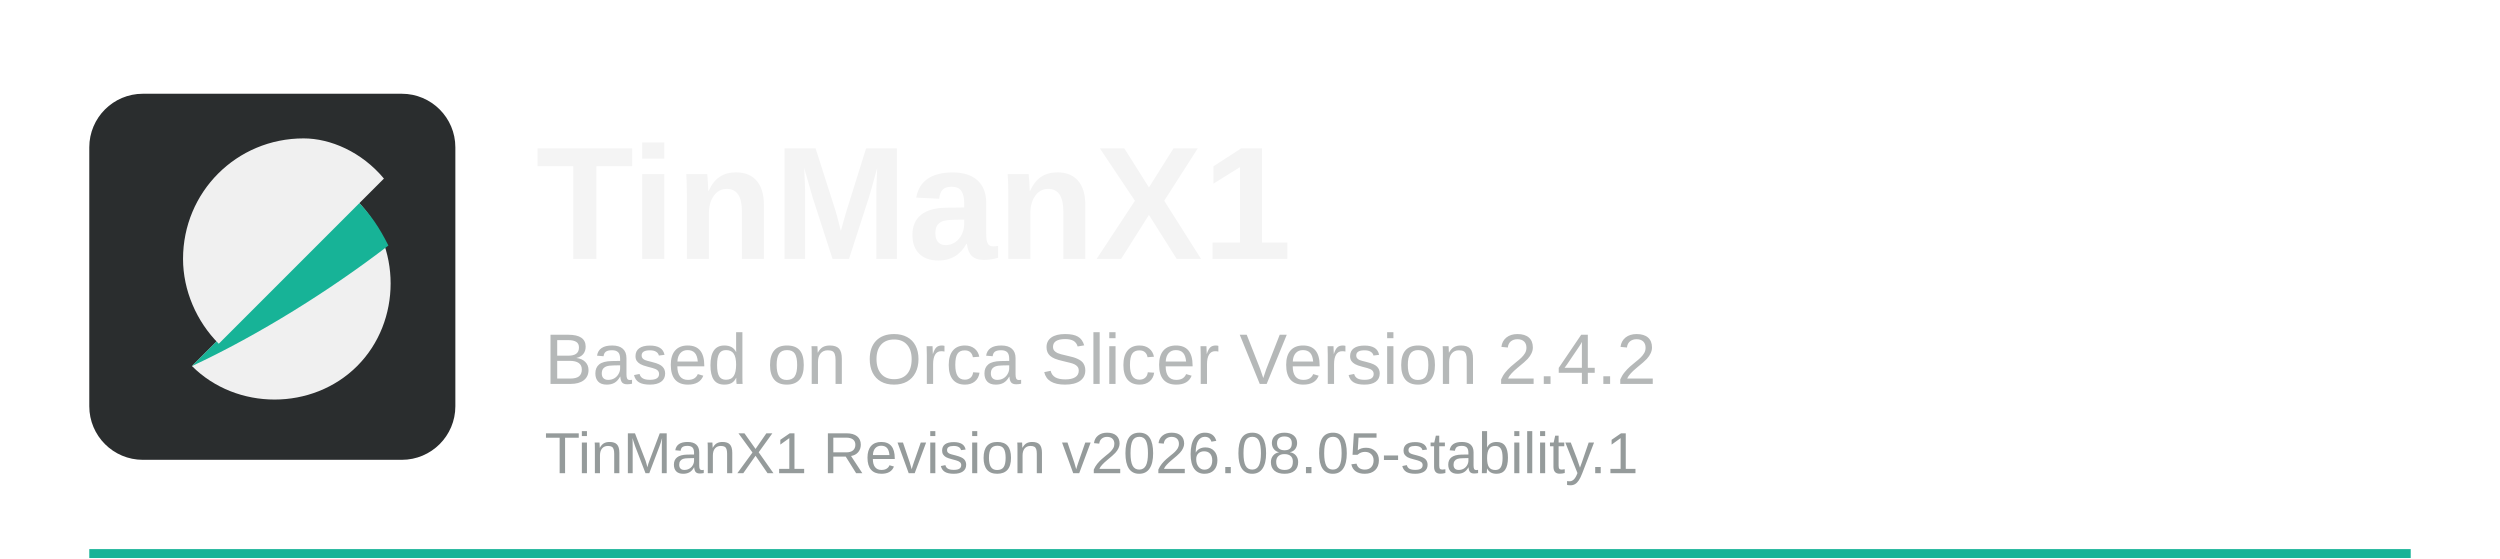
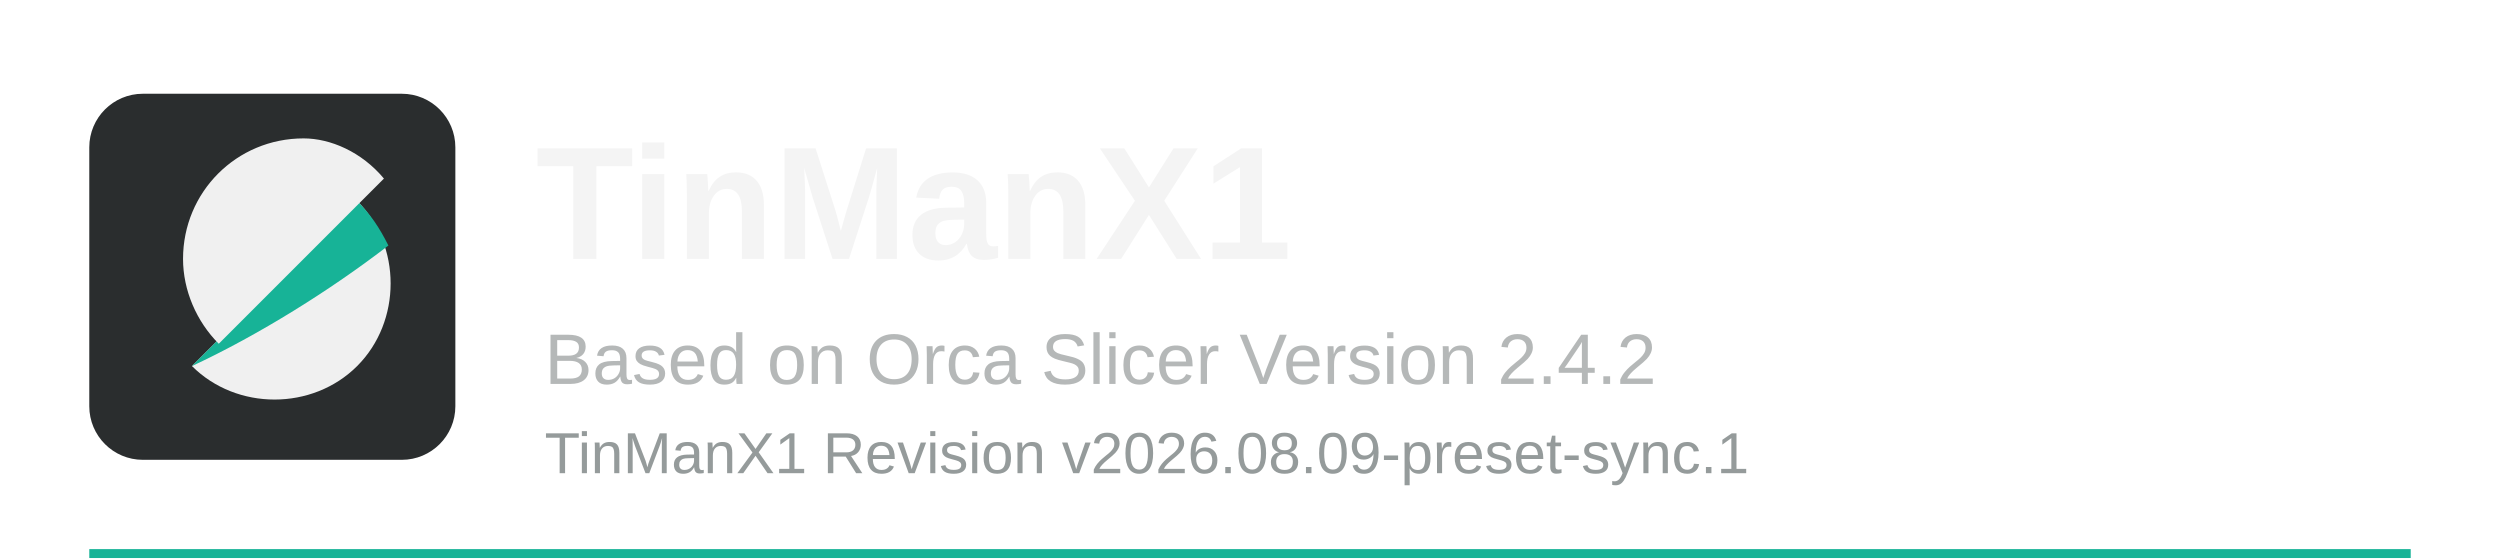
<svg xmlns="http://www.w3.org/2000/svg" width="560" height="125" viewBox="0 0 560 125">
  <rect x="20" y="123" width="520" height="2" fill="#17b397" />
  <rect x="20" y="21" width="82" height="82" rx="12" fill="#2a2d2e" />
  <path d="M43 82c10 10 27 10 37 0s10-27 0-37L43 82z" fill="#f0f0f0" />
  <path d="M80 45L43 82c15-7 31-17 44-27-2-4-4-7-7-10z" fill="#17b397" />
  <path d="M68 31c-15 0-27 12-27 27 0 7 3 14 8 19l37-37c-5-6-12-9-18-9z" fill="#f0f0f0" />
  <text x="120" y="58" font-family="Arial, Helvetica, sans-serif" font-size="36" font-weight="700" fill="#f4f4f4">TinManX1</text>
  <text x="122" y="86" font-family="Arial, Helvetica, sans-serif" font-size="16" fill="#b5b8b8">Based on Orca Slicer Version 2.4.2</text>
-   <text x="122" y="106" font-family="Arial, Helvetica, sans-serif" font-size="13" fill="#959b9b">TinManX1 Revision v2026.08.05-stability.1</text>
+   <text x="122" y="106" font-family="Arial, Helvetica, sans-serif" font-size="13" fill="#959b9b">TinManX1 Revision v2026.08.09-preset-sync.1</text>
</svg>
